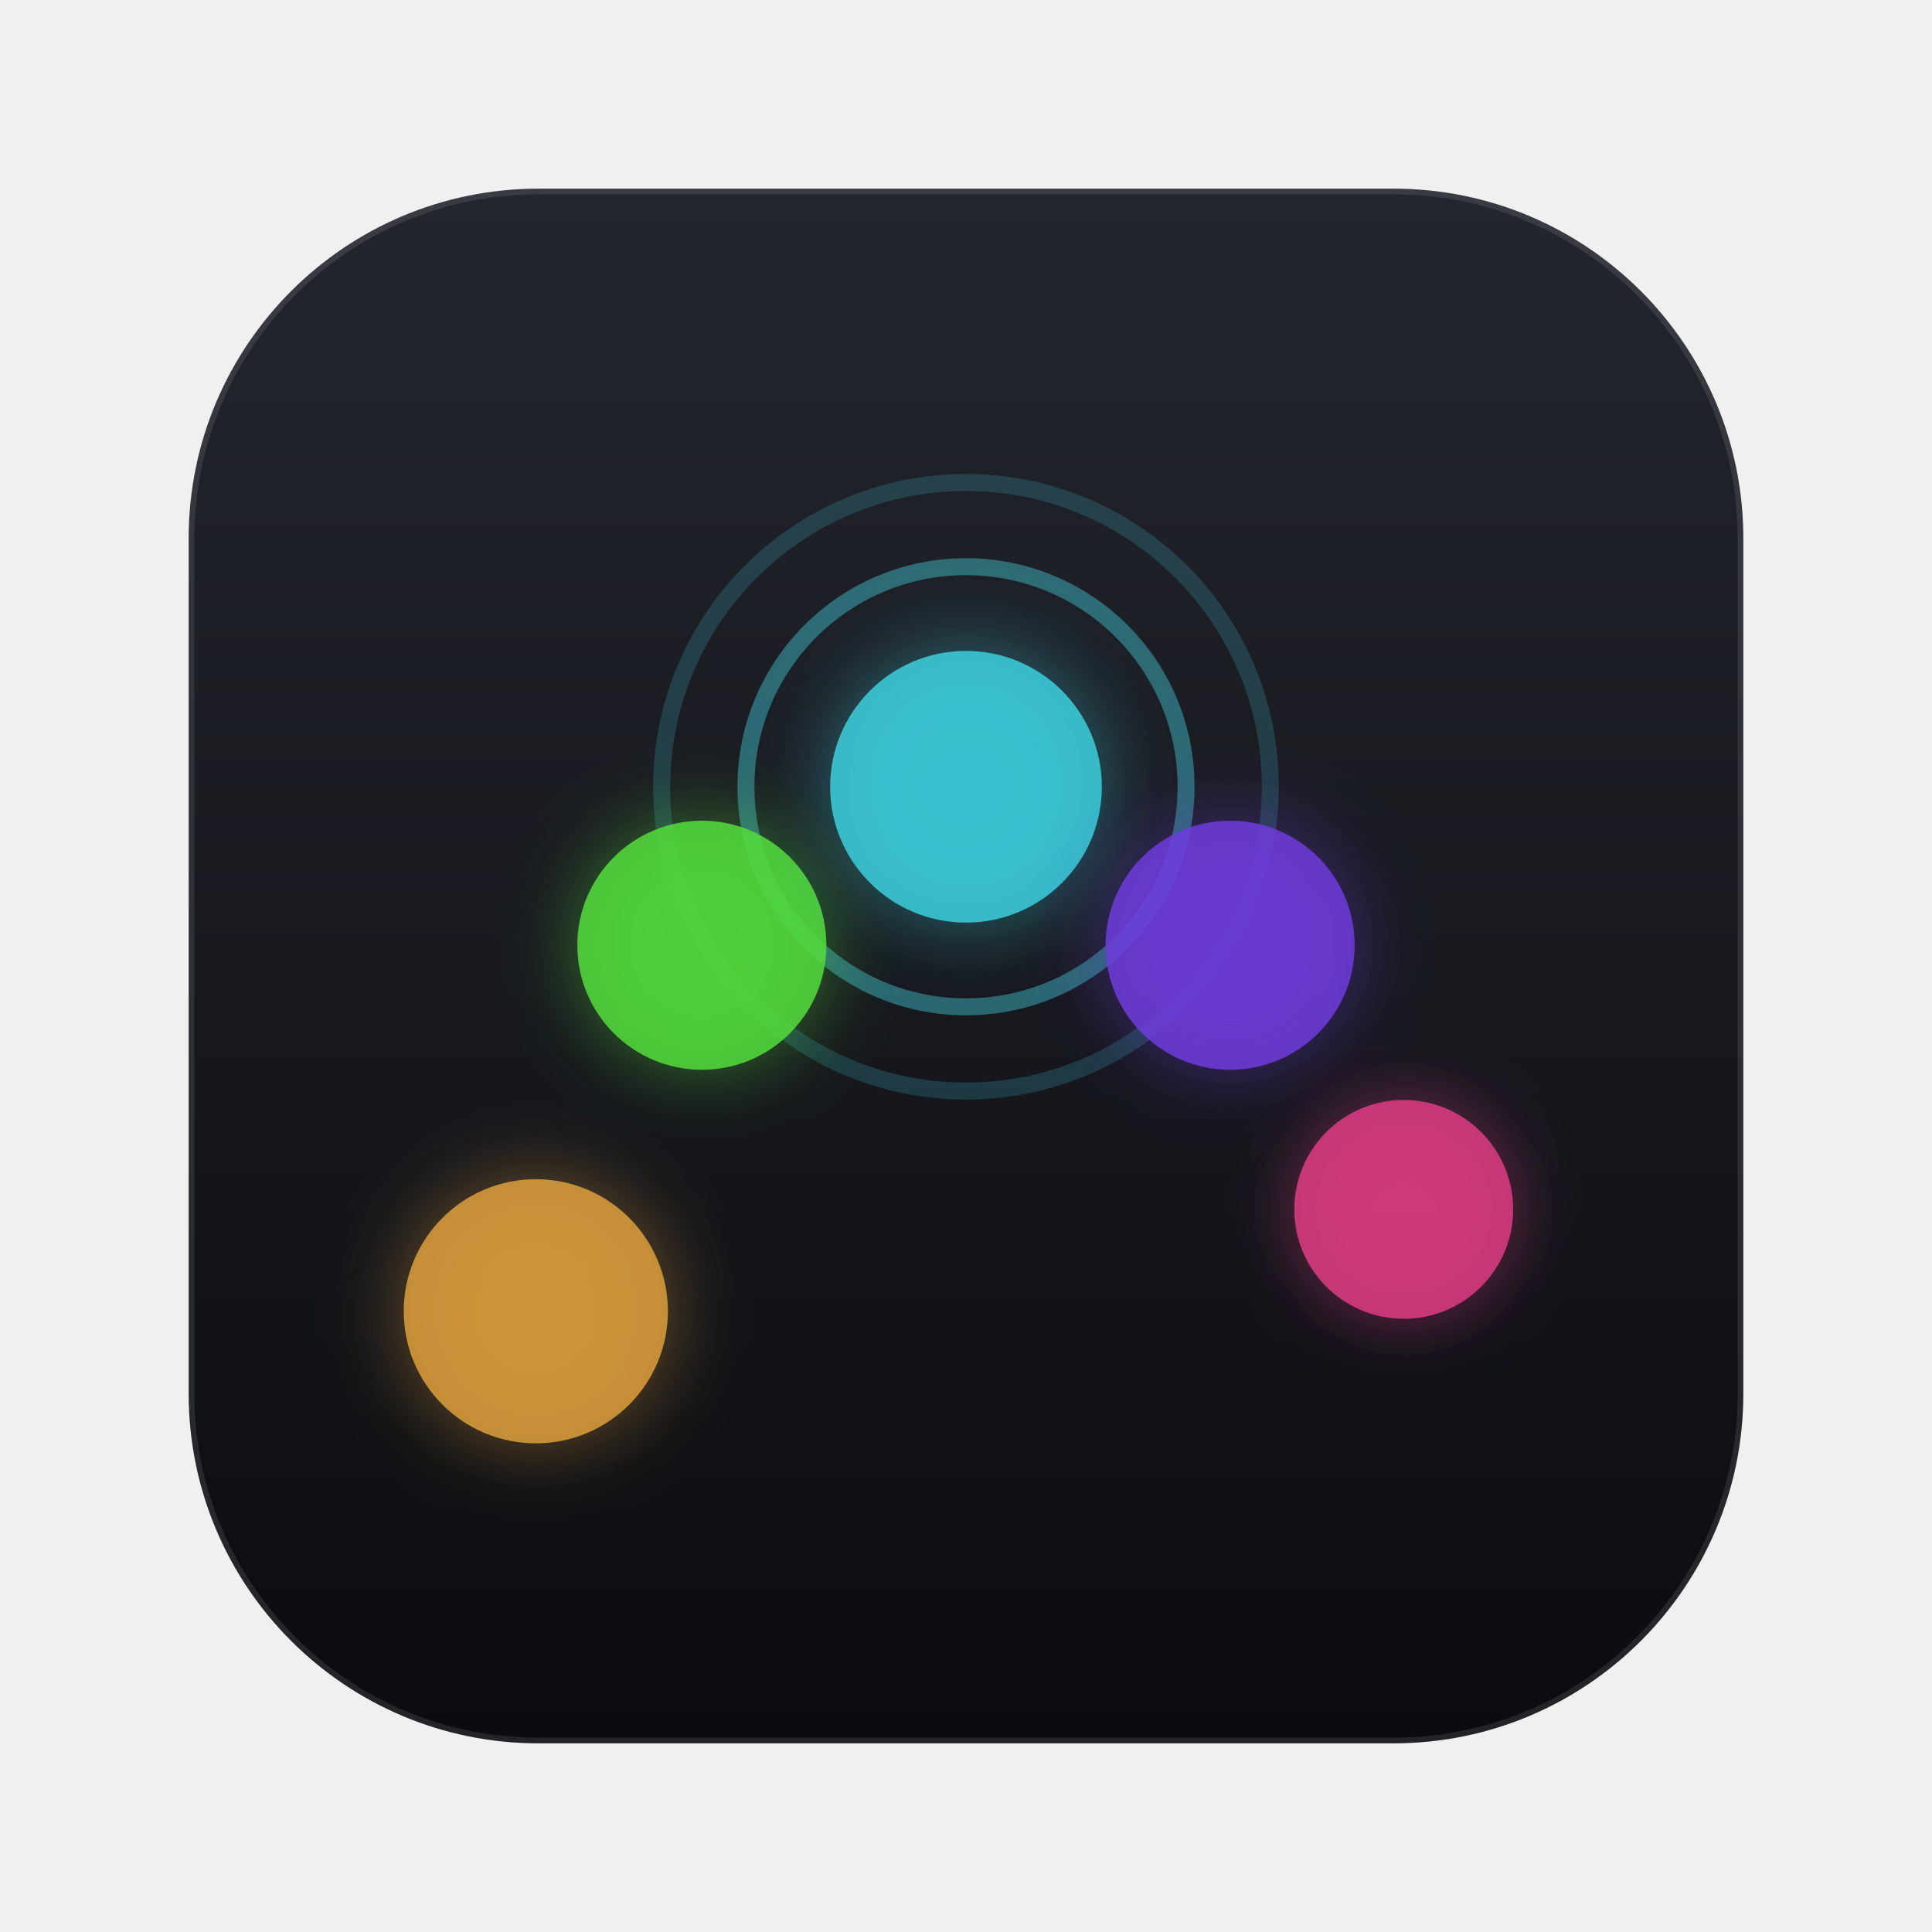
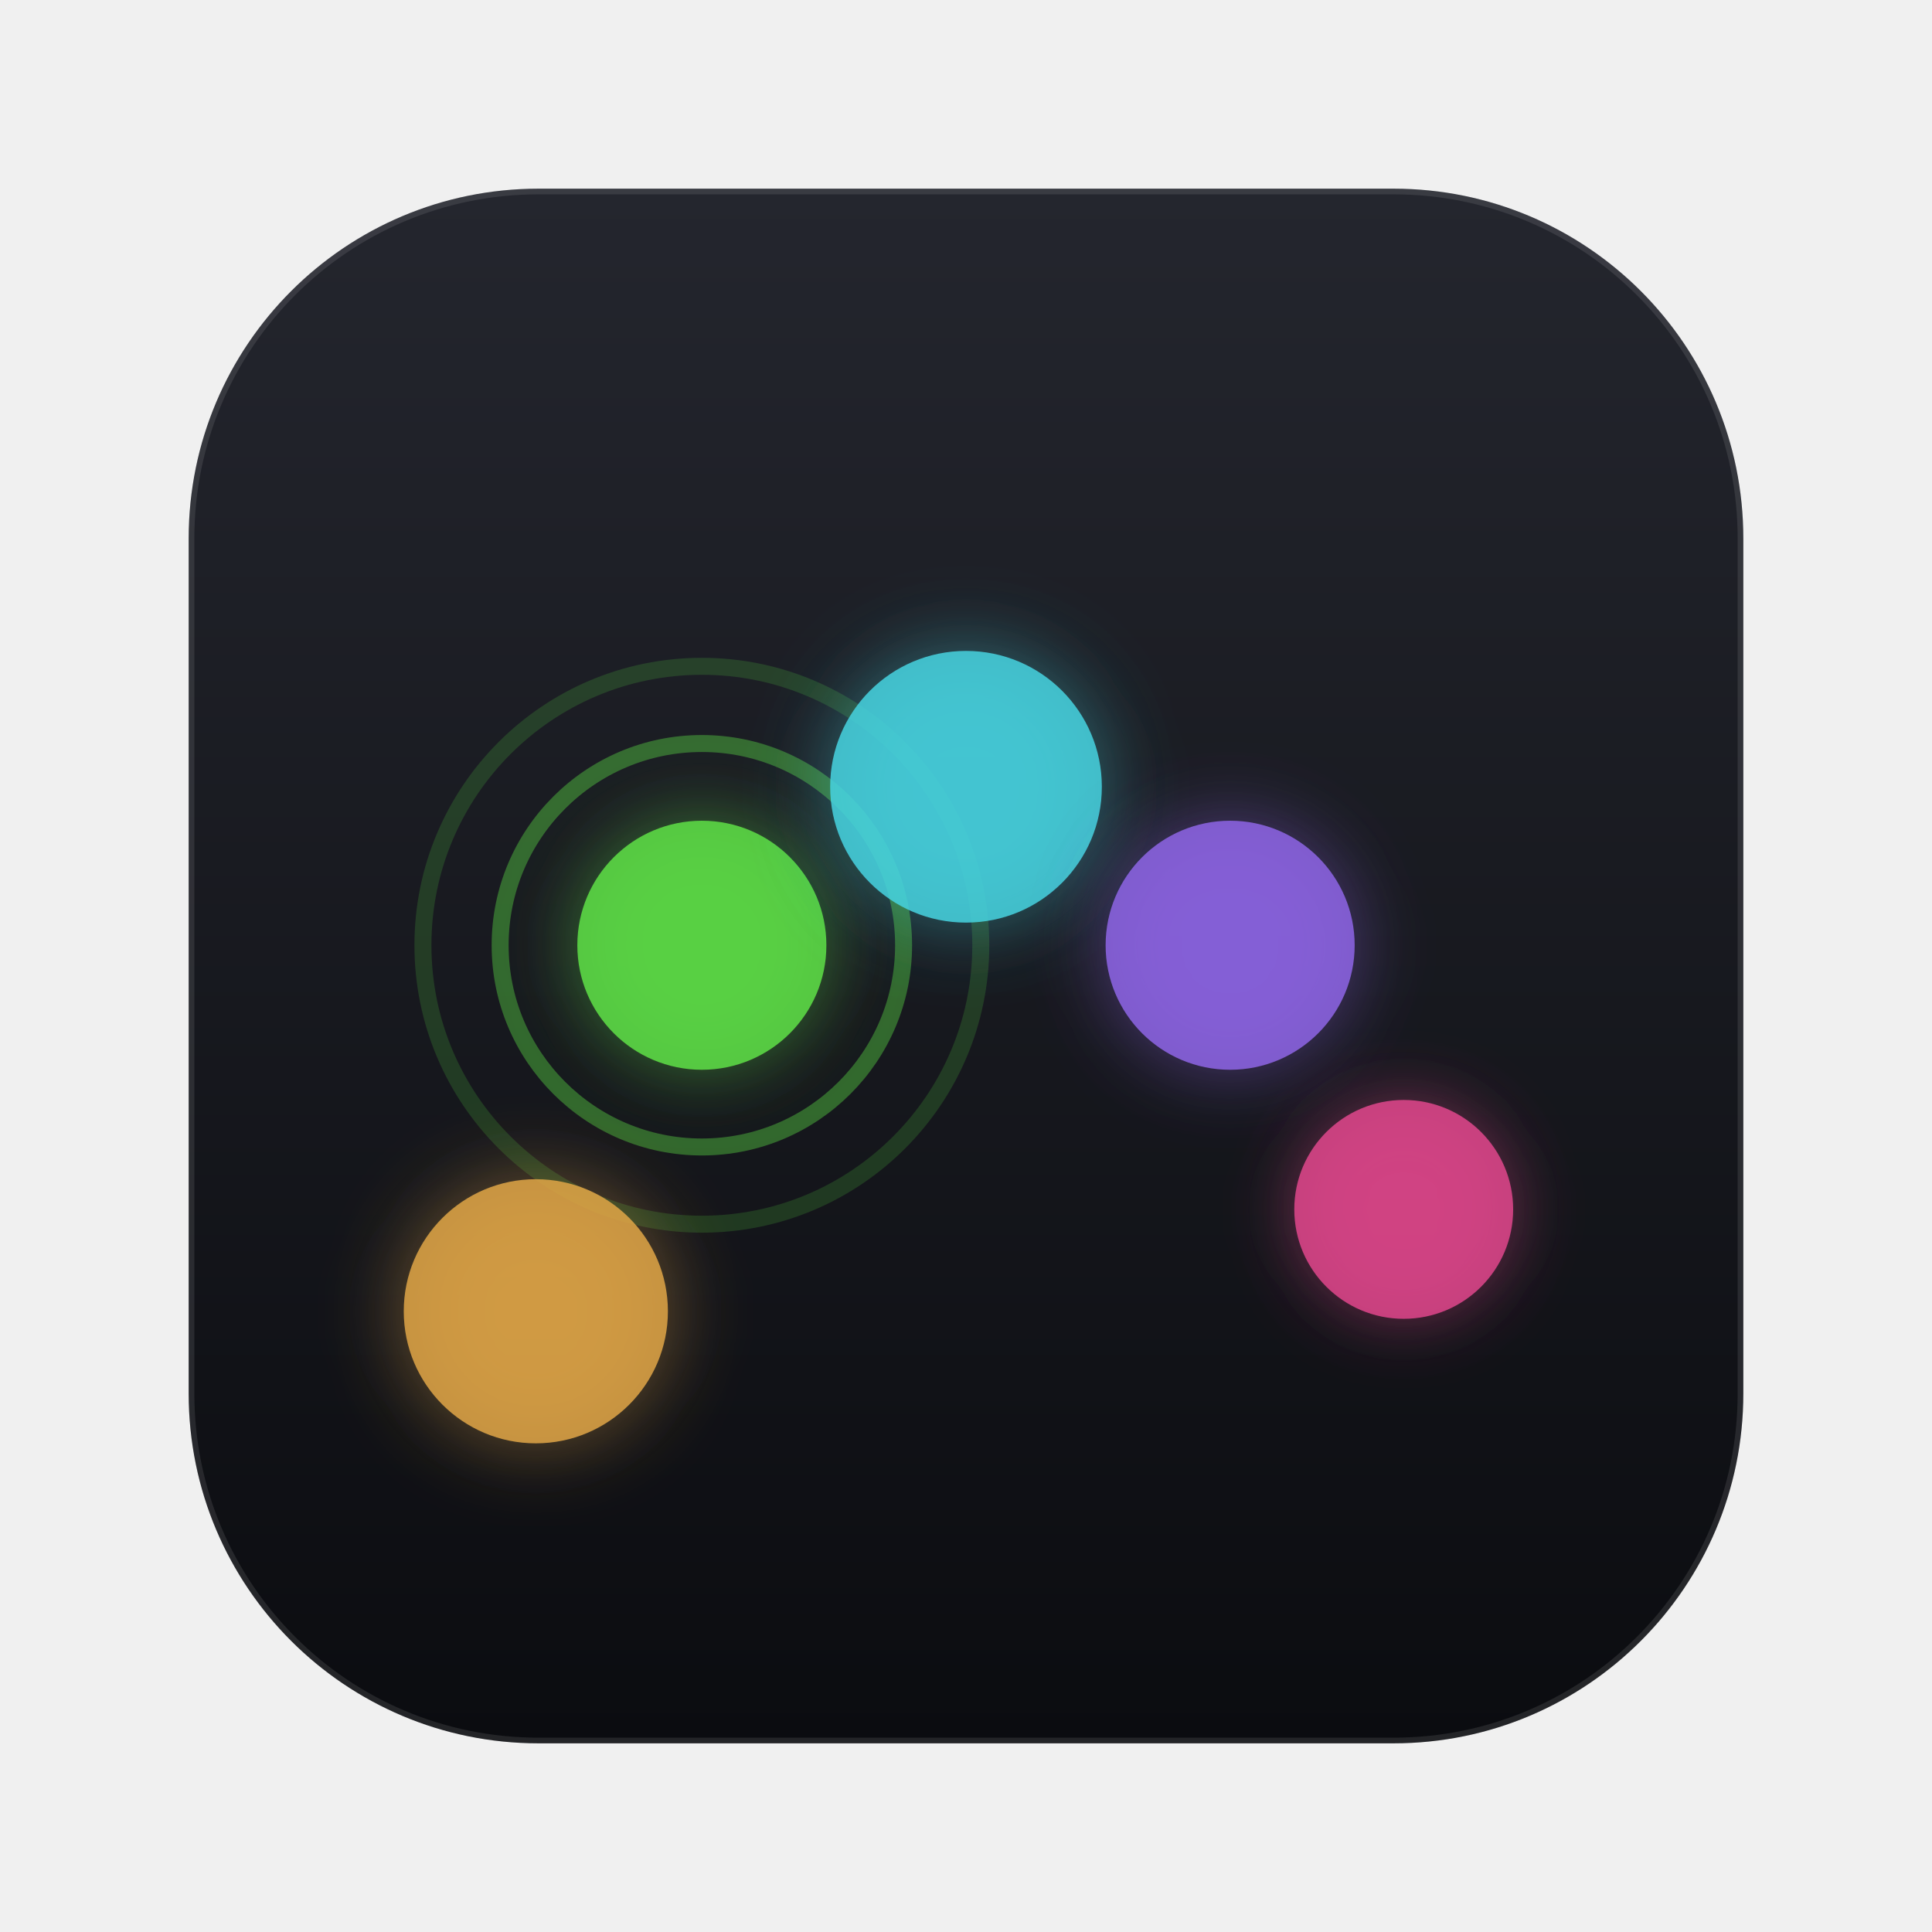
<svg xmlns="http://www.w3.org/2000/svg" viewBox="0 0 1024 1024" width="1024" height="1024">
  <defs>
    <linearGradient id="mtk-bg" x1="0" y1="100" x2="0" y2="924" gradientUnits="userSpaceOnUse">
      <stop offset="0" stop-color="#24262E" />
      <stop offset="1" stop-color="#0B0C10" />
    </linearGradient>
    <clipPath id="mtk-clip">
      <rect x="100" y="100" width="824" height="824" rx="185.4" />
    </clipPath>
    <filter id="mtk-glow1" x="-1" y="-1" width="3" height="3">
      <feGaussianBlur stdDeviation="21" />
    </filter>
    <filter id="mtk-glow3" x="-1" y="-1" width="3" height="3">
      <feGaussianBlur stdDeviation="19.8" />
    </filter>
    <filter id="mtk-glow5" x="-1" y="-1" width="3" height="3">
      <feGaussianBlur stdDeviation="21.6" />
    </filter>
    <filter id="mtk-glow7" x="-1" y="-1" width="3" height="3">
      <feGaussianBlur stdDeviation="19.8" />
    </filter>
    <filter id="mtk-glow9" x="-1" y="-1" width="3" height="3">
      <feGaussianBlur stdDeviation="17.4" />
    </filter>
  </defs>
  <rect x="100" y="100" width="824" height="824" rx="185.4" fill="url(#mtk-bg)" />
  <g clip-path="url(#mtk-clip)">
-     <circle cx="512" cy="417" r="161.28" fill="none" stroke="#47DDEB" stroke-opacity="0.18" stroke-width="9" />
-     <circle cx="512" cy="417" r="116.64" fill="none" stroke="#47DDEB" stroke-opacity="0.4" stroke-width="9" />
-     <circle cx="284" cy="695" r="70" fill="#DD9F3C" fill-opacity="0.45" filter="url(#mtk-glow1)" />
-     <circle cx="284" cy="695" r="70" fill="#DD9F3C" fill-opacity="0.85" />
-     <circle cx="372" cy="501" r="66" fill="#54DD3C" fill-opacity="0.45" filter="url(#mtk-glow3)" />
-     <circle cx="372" cy="501" r="66" fill="#54DD3C" fill-opacity="0.85" />
-     <circle cx="512" cy="417" r="72" fill="#3CCFDD" fill-opacity="0.45" filter="url(#mtk-glow5)" />
-     <circle cx="512" cy="417" r="72" fill="#3CCFDD" fill-opacity="0.85" />
-     <circle cx="652" cy="501" r="66" fill="#6F3CDD" fill-opacity="0.45" filter="url(#mtk-glow7)" />
-     <circle cx="652" cy="501" r="66" fill="#6F3CDD" fill-opacity="0.85" />
-     <circle cx="744" cy="641" r="58" fill="#DD3C84" fill-opacity="0.45" filter="url(#mtk-glow9)" />
-     <circle cx="744" cy="641" r="58" fill="#DD3C84" fill-opacity="0.85" />
+     <circle cx="372" cy="501" r="147.84" fill="none" stroke="#5EE147" stroke-opacity="0.18" stroke-width="9" />
+     <circle cx="372" cy="501" r="106.92" fill="none" stroke="#5EE147" stroke-opacity="0.4" stroke-width="9" />
+     <circle cx="284" cy="695" r="70" fill="#E1A647" fill-opacity="0.45" filter="url(#mtk-glow1)" />
+     <circle cx="284" cy="695" r="70" fill="#E1A647" fill-opacity="0.85" />
+     <circle cx="372" cy="501" r="66" fill="#5EE147" fill-opacity="0.45" filter="url(#mtk-glow3)" />
+     <circle cx="372" cy="501" r="66" fill="#5EE147" fill-opacity="0.85" />
+     <circle cx="512" cy="417" r="72" fill="#47D4E1" fill-opacity="0.45" filter="url(#mtk-glow5)" />
+     <circle cx="512" cy="417" r="72" fill="#47D4E1" fill-opacity="0.85" />
+     <circle cx="652" cy="501" r="66" fill="#8E65E6" fill-opacity="0.45" filter="url(#mtk-glow7)" />
+     <circle cx="652" cy="501" r="66" fill="#8E65E6" fill-opacity="0.85" />
+     <circle cx="744" cy="641" r="58" fill="#E1478C" fill-opacity="0.45" filter="url(#mtk-glow9)" />
+     <circle cx="744" cy="641" r="58" fill="#E1478C" fill-opacity="0.85" />
  </g>
  <rect x="101.5" y="101.5" width="821" height="821" rx="183.9" fill="none" stroke="#FFFFFF" stroke-opacity="0.10" stroke-width="3" />
</svg>
